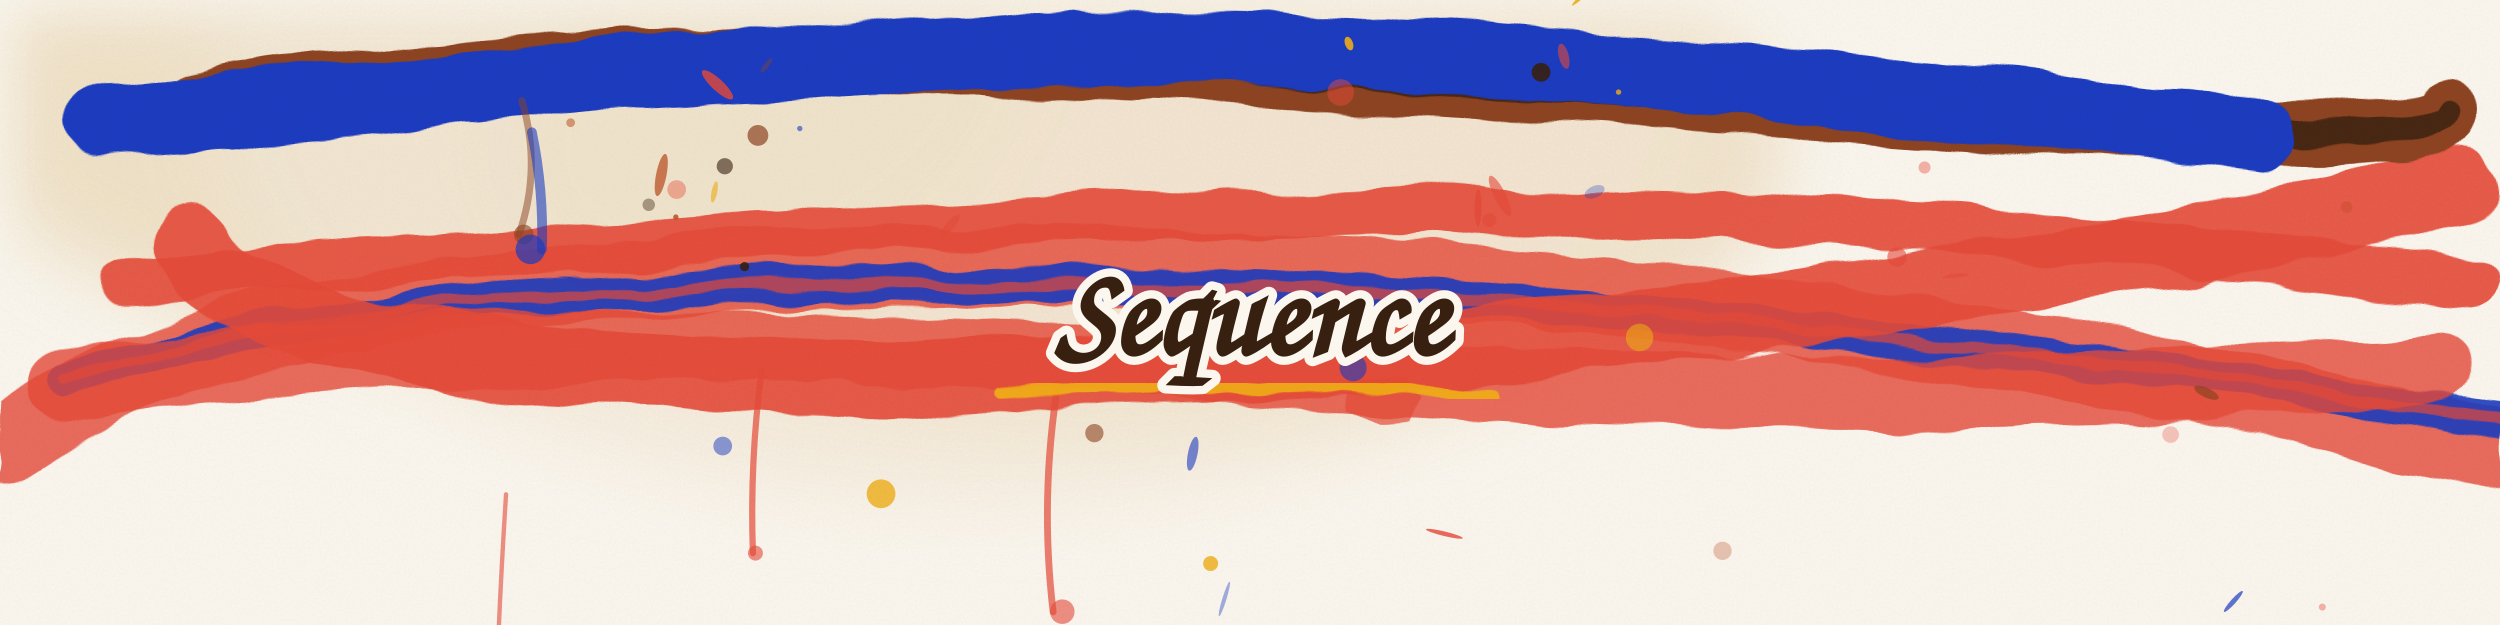
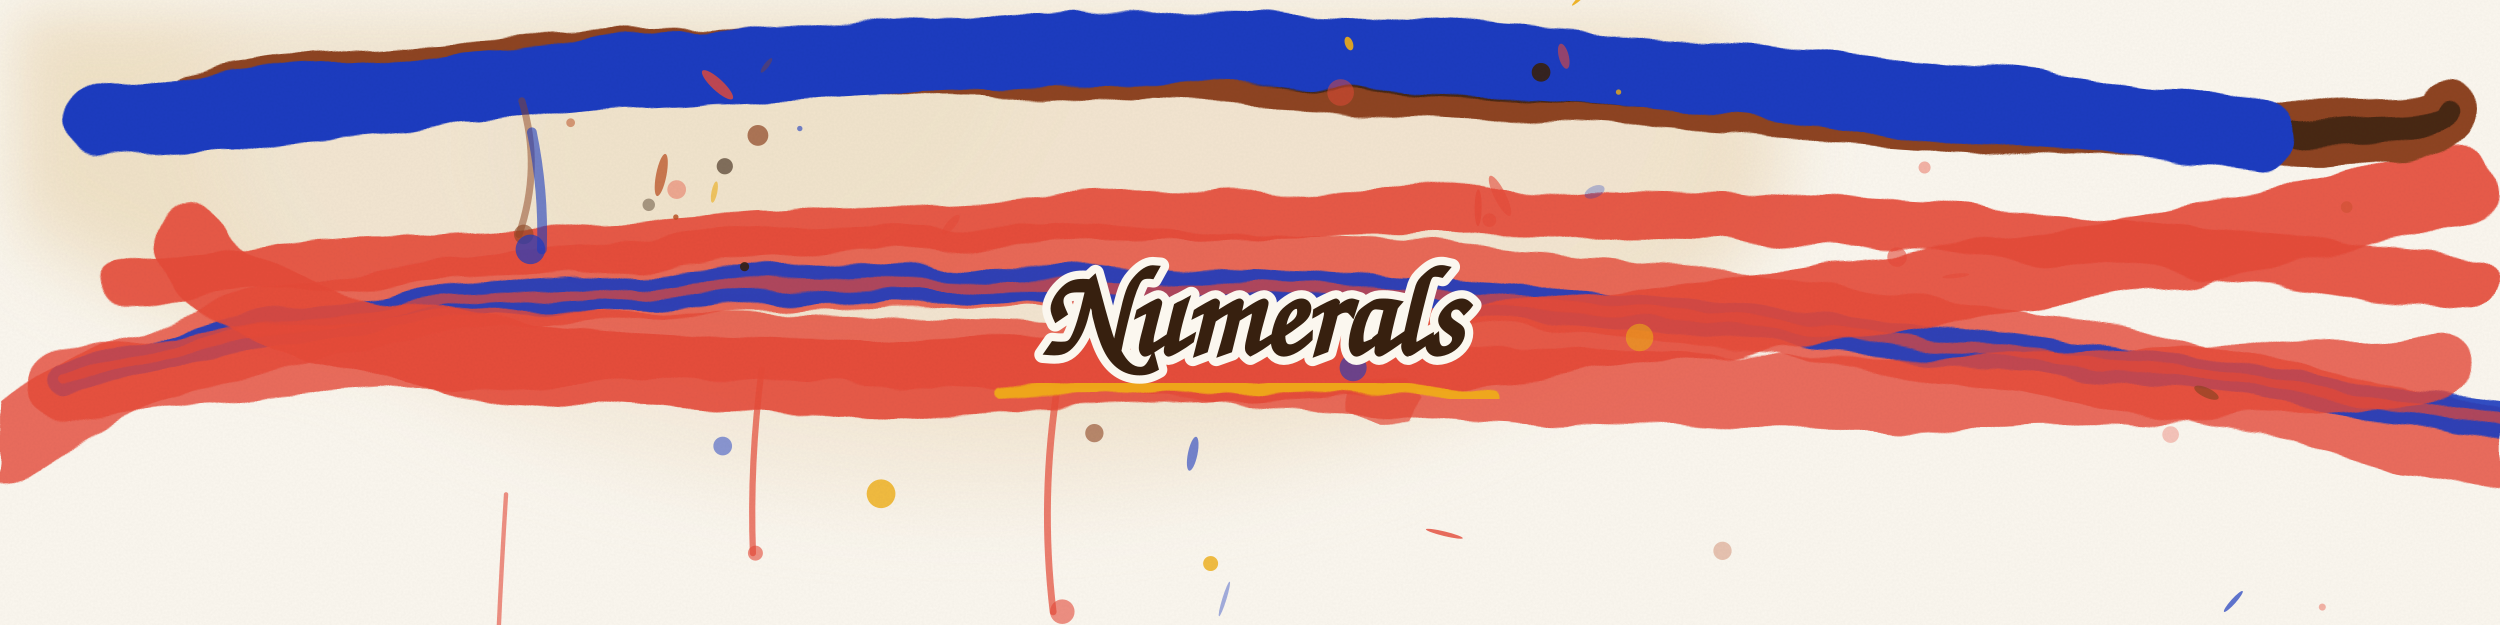
- <svg xmlns="http://www.w3.org/2000/svg" viewBox="0 0 1200 300" width="1200" height="300" role="img" aria-label="Sequence" preserveAspectRatio="xMidYMid slice">
+ <svg xmlns="http://www.w3.org/2000/svg" viewBox="0 0 1200 300" width="1200" height="300" role="img" aria-label="Numerals" preserveAspectRatio="xMidYMid slice">
  <defs>
    <filter id="rough" x="-15%" y="-40%" width="130%" height="180%">
      <feTurbulence type="fractalNoise" baseFrequency="0.018 0.024" numOctaves="3" seed="81" result="n" />
      <feDisplacementMap in="SourceGraphic" in2="n" scale="13" xChannelSelector="R" yChannelSelector="G" />
    </filter>
    <filter id="soft">
      <feGaussianBlur stdDeviation="18" />
    </filter>
    <filter id="canvas" x="0" y="0" width="100%" height="100%">
      <feTurbulence type="fractalNoise" baseFrequency="0.9" numOctaves="2" seed="49" result="t" />
      <feColorMatrix in="t" type="matrix" values="0 0 0 0 0  0 0 0 0 0  0 0 0 0 0  0 0 0 0.6 0" />
    </filter>
    <style>
      .cap { font-family: "Marker Felt", "Segoe Print", "Bradley Hand", "Brush Script MT", "Comic Sans MS", cursive; font-weight: 700; }
    </style>
  </defs>
  <rect width="1200" height="300" fill="#FBF7EF" />
  <g filter="url(#soft)">
    <ellipse cx="222.4" cy="23.6" rx="266" ry="143.7" fill="#E9D4AE" opacity="0.6" />
    <ellipse cx="547.6" cy="70.5" rx="306.7" ry="135.5" fill="#E9D4AE" opacity="0.7" />
    <ellipse cx="468.3" cy="50.1" rx="365.2" ry="191.5" fill="#F3E8D5" opacity="0.7" />
  </g>
  <g filter="url(#rough)">
    <path d="M 5.9 212.8 C 138.2 97.3, 731.8 97.3, 1193.6 215.8" fill="none" stroke="#E64A38" stroke-width="36.6" stroke-linecap="round" opacity="0.8" />
    <path d="M 32.3 183 C 220 114.9, 690.4 114.9, 1233 209" fill="none" stroke="#1C3CC0" stroke-width="16.3" stroke-linecap="round" opacity="0.9" />
    <path d="M 32.3 183 C 220 114.9, 690.4 114.9, 1233 209" fill="none" stroke="#E64A38" stroke-width="5" stroke-linecap="round" opacity="0.7" />
    <path d="M 92.3 116.5 C 122.4 206.1, 669.9 206.1, 1179.2 90.6" fill="none" stroke="#E64A38" stroke-width="37" stroke-linecap="round" opacity="0.9" />
    <path d="M 31.4 185.3 C 445 126.9, 669 219.6, 1169.9 176.4" fill="none" stroke="#E64A38" stroke-width="35.2" stroke-linecap="round" opacity="0.8" />
    <path d="M 59.1 135.4 C 609.9 90.1, 825 90.1, 1186.2 135.6" fill="none" stroke="#E64A38" stroke-width="22.7" stroke-linecap="round" opacity="0.9" />
    <path d="M 92.6 50.7 C 395.4 -15.2, 1168.5 95.7, 1174.9 55" fill="none" stroke="#8E4422" stroke-width="31" stroke-linecap="round" opacity="1" />
    <path d="M 92.6 50.7 C 395.4 -15.2, 1168.5 95.7, 1174.9 55" fill="none" stroke="#37200F" stroke-width="12.1" stroke-linecap="round" opacity="0.8" />
    <path d="M 49 58.6 C 558.6 10.4, 589.1 10.4, 1083 64.8" fill="none" stroke="#1C3CC0" stroke-width="35.7" stroke-linecap="round" opacity="1" />
    <polygon points="684.8,190.3 679.1,201.7 662.3,202 647.8,196.5 647.4,184.1 663.1,181.3 676.9,180.9" fill="#E64A38" opacity="0.7" />
  </g>
  <g>
    <path d="M 242.9 237.3 q -2.2 34.4, -3.7 68.7" fill="none" stroke="#E64A38" stroke-width="2.1" stroke-linecap="round" opacity="0.6" />
    <circle cx="247.6" cy="306" r="3.5" fill="#E64A38" opacity="0.5" />
    <path d="M 507.9 183.7 q -8.9 55, -2.4 110" fill="none" stroke="#E64A38" stroke-width="3.3" stroke-linecap="round" opacity="0.7" />
    <circle cx="509.9" cy="293.6" r="5.9" fill="#E64A38" opacity="0.6" />
    <path d="M 365.6 177.5 q -5.8 44, -4.2 88" fill="none" stroke="#E64A38" stroke-width="3" stroke-linecap="round" opacity="0.7" />
    <circle cx="362.6" cy="265.5" r="3.6" fill="#E64A38" opacity="0.6" />
    <path d="M 250.5 48.4 q 9.7 32.1, -1.4 64.2" fill="none" stroke="#8E4422" stroke-width="3.4" stroke-linecap="round" opacity="0.5" />
    <circle cx="251.4" cy="112.5" r="4.7" fill="#8E4422" opacity="0.6" />
    <path d="M 255.3 63.5 q 5.8 28.1, 4.8 56.2" fill="none" stroke="#1C3CC0" stroke-width="4.7" stroke-linecap="round" opacity="0.6" />
    <circle cx="254.6" cy="119.7" r="7.1" fill="#1C3CC0" opacity="0.7" />
  </g>
  <g>
    <circle cx="422.9" cy="237" r="6.9" fill="#EFAE16" opacity="0.8" />
    <ellipse cx="938.8" cy="132.4" rx="6.5" ry="1.1" fill="#E64A38" opacity="0.5" transform="rotate(173.8 938.8 132.4)" />
    <circle cx="826.8" cy="264.4" r="4.4" fill="#B8481A" opacity="0.3" />
    <circle cx="324.4" cy="104.2" r="1.3" fill="#B8481A" opacity="0.8" />
    <ellipse cx="750.6" cy="27" rx="6.2" ry="2.4" fill="#E64A38" opacity="0.6" transform="rotate(75.6 750.6 27)" />
    <circle cx="910.6" cy="123.4" r="4.7" fill="#E64A38" opacity="0.6" />
    <ellipse cx="1059.1" cy="188.5" rx="6.4" ry="2.3" fill="#8E4422" opacity="0.7" transform="rotate(25 1059.1 188.5)" />
    <circle cx="522.6" cy="155.8" r="2" fill="#EFAE16" opacity="0.8" />
    <circle cx="347.9" cy="79.8" r="3.9" fill="#37200F" opacity="0.6" />
    <circle cx="1114.7" cy="291.4" r="1.7" fill="#E64A38" opacity="0.4" />
    <circle cx="1041.9" cy="208.6" r="4" fill="#E64A38" opacity="0.3" />
    <ellipse cx="572.5" cy="217.8" rx="8.3" ry="2.3" fill="#1C3CC0" opacity="0.6" transform="rotate(101.5 572.5 217.8)" />
    <circle cx="776.9" cy="44.2" r="1.3" fill="#EFAE16" opacity="0.8" />
    <ellipse cx="693.3" cy="256.2" rx="9.1" ry="1.1" fill="#E64A38" opacity="0.8" transform="rotate(13.6 693.3 256.2)" />
    <circle cx="923.8" cy="80.4" r="2.9" fill="#E64A38" opacity="0.4" />
    <ellipse cx="587.7" cy="287.5" rx="8.7" ry="1" fill="#1C3CC0" opacity="0.4" transform="rotate(107.1 587.7 287.5)" />
    <ellipse cx="762.3" cy="-4.6" rx="10.6" ry="1.1" fill="#EFAE16" opacity="0.9" transform="rotate(136.8 762.3 -4.6)" />
    <circle cx="324.8" cy="91" r="4.5" fill="#E64A38" opacity="0.4" />
    <ellipse cx="317.4" cy="84" rx="10.3" ry="2.5" fill="#B8481A" opacity="0.7" transform="rotate(101.1 317.4 84)" />
    <circle cx="581.1" cy="270.5" r="3.6" fill="#EFAE16" opacity="0.8" />
    <ellipse cx="720" cy="94" rx="10.7" ry="2.8" fill="#E64A38" opacity="0.6" transform="rotate(63.5 720 94)" />
    <circle cx="346.9" cy="214.1" r="4.5" fill="#1C3CC0" opacity="0.5" />
    <ellipse cx="1072" cy="288.7" rx="6.7" ry="1.2" fill="#1C3CC0" opacity="0.7" transform="rotate(131.9 1072 288.7)" />
    <circle cx="739.7" cy="34.7" r="4.5" fill="#37200F" opacity="0.9" />
    <circle cx="357.4" cy="128" r="2.2" fill="#37200F" opacity="0.9" />
    <ellipse cx="456.4" cy="107.9" rx="6.1" ry="2.1" fill="#E64A38" opacity="0.5" transform="rotate(130.5 456.4 107.9)" />
    <ellipse cx="647.5" cy="20.9" rx="3.4" ry="1.9" fill="#EFAE16" opacity="0.9" transform="rotate(70.1 647.5 20.9)" />
    <circle cx="714.9" cy="105.7" r="3.3" fill="#E64A38" opacity="0.6" />
    <ellipse cx="709.5" cy="99.7" rx="8.8" ry="1.7" fill="#E64A38" opacity="0.8" transform="rotate(90.6 709.5 99.7)" />
    <circle cx="1126.4" cy="99.4" r="2.8" fill="#B8481A" opacity="0.3" />
    <circle cx="311.4" cy="98.3" r="3" fill="#37200F" opacity="0.4" />
    <ellipse cx="344.4" cy="40.7" rx="9.9" ry="2.8" fill="#E64A38" opacity="0.8" transform="rotate(42.9 344.4 40.7)" />
    <circle cx="363.8" cy="65" r="5" fill="#8E4422" opacity="0.7" />
    <ellipse cx="367.9" cy="31.4" rx="4.3" ry="1.2" fill="#8E4422" opacity="0.4" transform="rotate(127.5 367.9 31.4)" />
    <ellipse cx="765.4" cy="92.1" rx="5.1" ry="2.8" fill="#1C3CC0" opacity="0.3" transform="rotate(156.4 765.4 92.1)" />
    <circle cx="649.5" cy="176.5" r="6.5" fill="#1C3CC0" opacity="0.6" />
    <circle cx="643.5" cy="44.4" r="6.4" fill="#E64A38" opacity="0.5" />
    <circle cx="525.3" cy="207.9" r="4.4" fill="#8E4422" opacity="0.6" />
    <ellipse cx="342.9" cy="92.2" rx="5.2" ry="1.4" fill="#EFAE16" opacity="0.6" transform="rotate(101.4 342.9 92.2)" />
    <circle cx="273.9" cy="58.9" r="2.1" fill="#B8481A" opacity="0.5" />
    <circle cx="787" cy="162" r="6.6" fill="#EFAE16" opacity="0.6" />
    <circle cx="383.9" cy="61.7" r="1.3" fill="#1C3CC0" opacity="0.6" />
  </g>
  <rect width="1200" height="300" filter="url(#canvas)" opacity="0.05" />
  <g class="cap" text-anchor="middle">
    <path d="M 481.9 189.6 q 59 0.2, 118.1 -2.9 t 118.1 2" fill="none" stroke="#EFAE16" stroke-width="5.4" stroke-linecap="round" opacity="0.9" filter="url(#rough)" />
    <text x="600" y="150" font-size="60" font-family="'Marker Felt','Segoe Print','Bradley Hand','Brush Script MT','Comic Sans MS',cursive" font-weight="700" paint-order="stroke" stroke="#FBF7EF" stroke-width="8" stroke-linejoin="round" fill="#37200F">
-       <tspan x="600" dy="0.34em" textLength="288" lengthAdjust="spacingAndGlyphs">Sequence</tspan>
+       <tspan x="600" dy="0.34em" textLength="288" lengthAdjust="spacingAndGlyphs">Numerals</tspan>
    </text>
  </g>
</svg>
